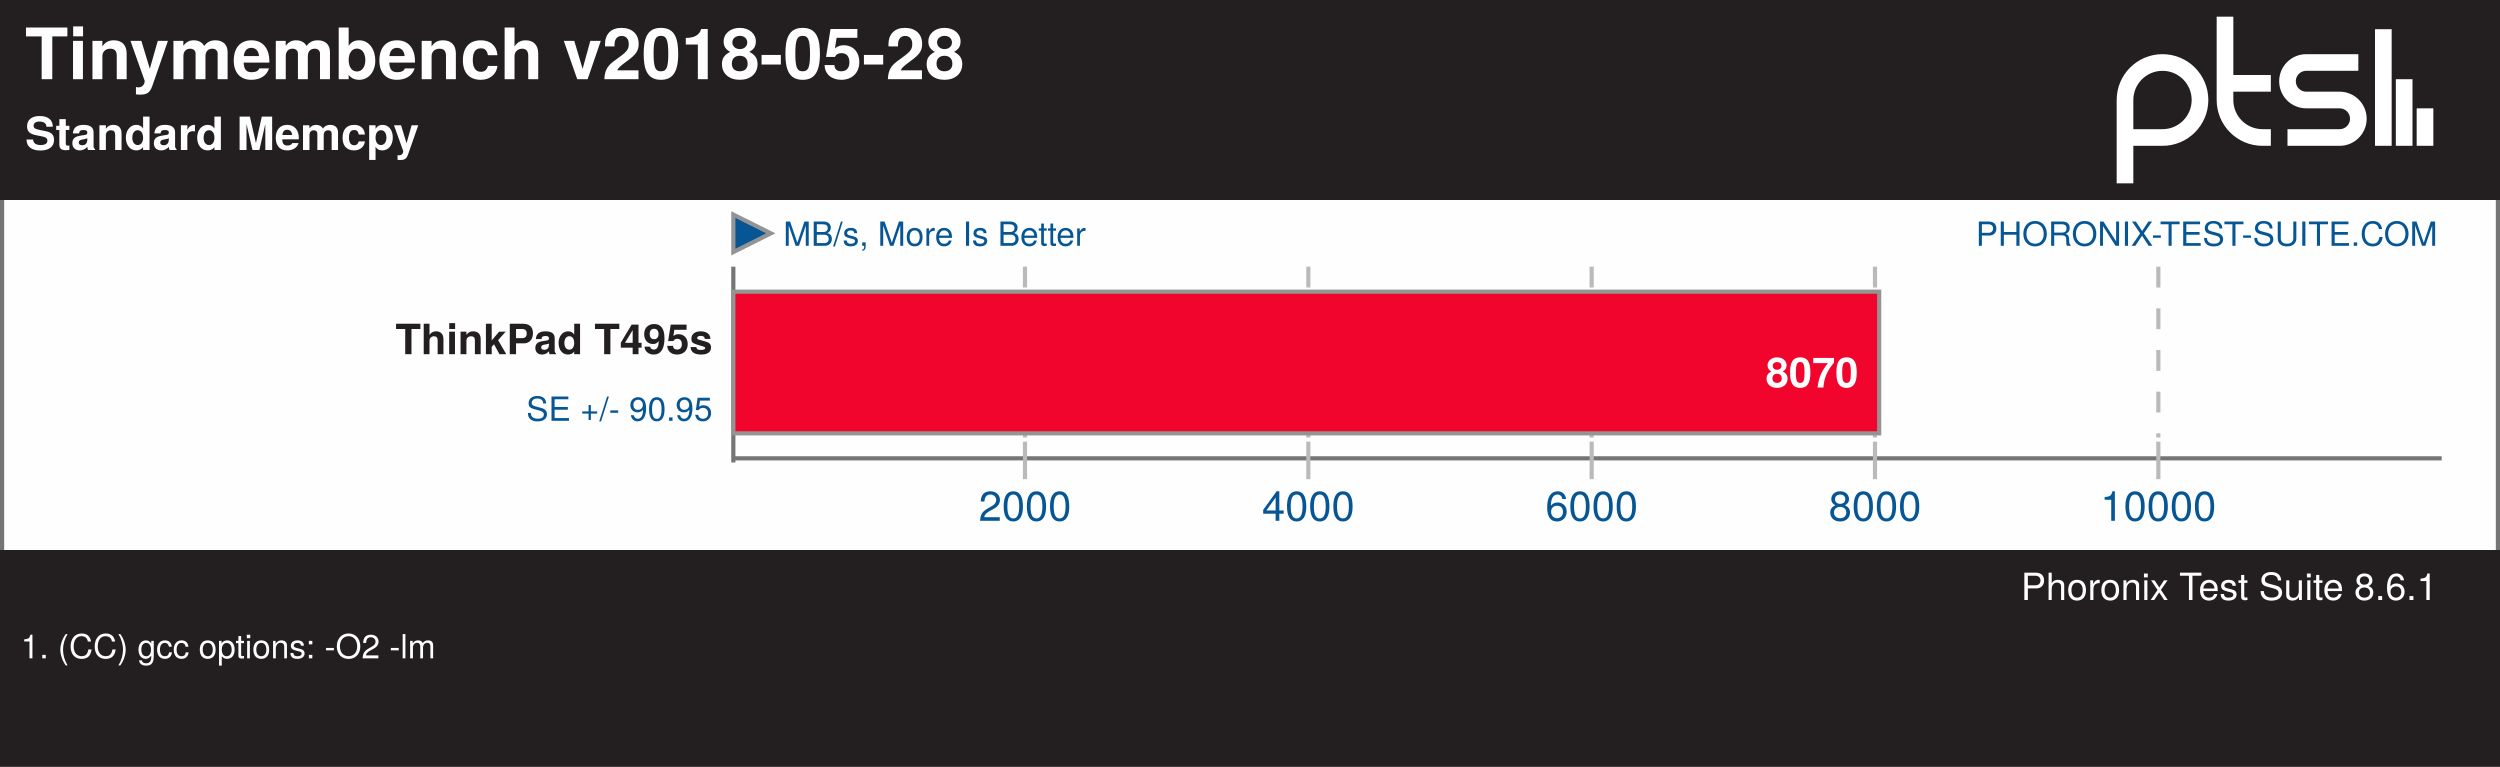
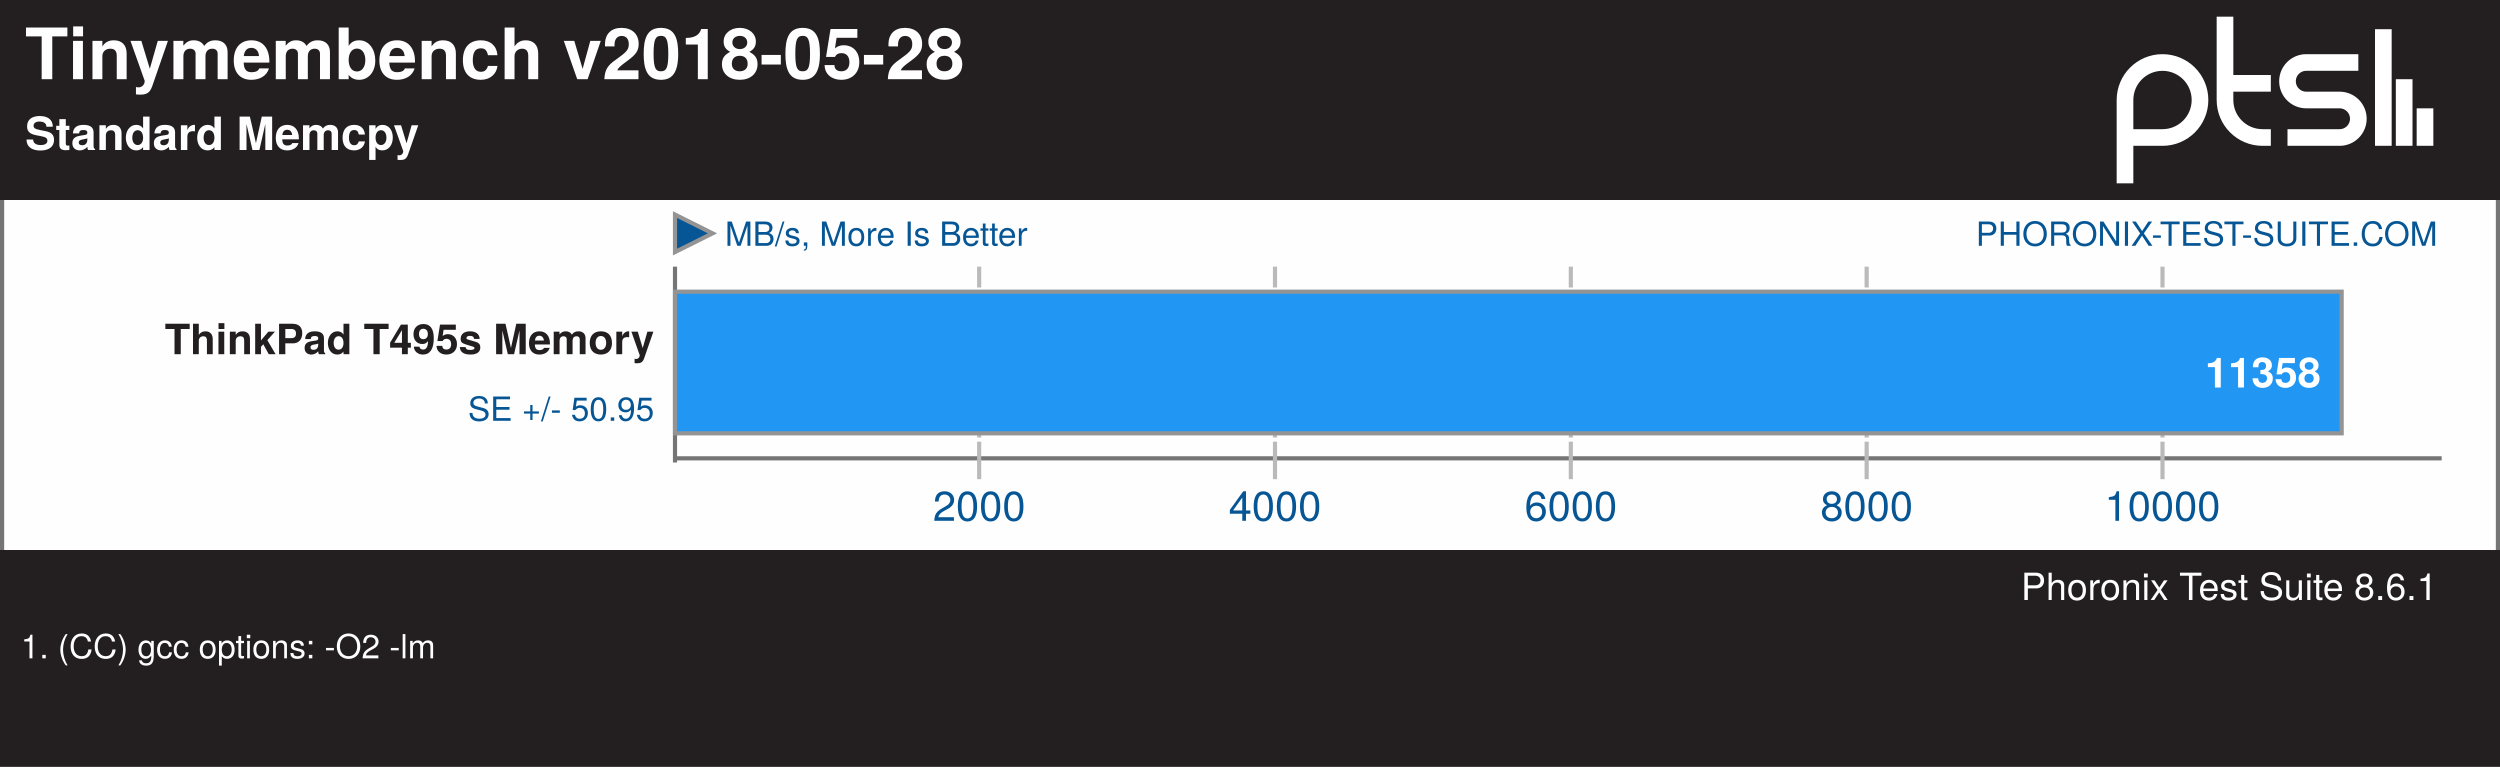
<svg xmlns="http://www.w3.org/2000/svg" xmlns:xlink="http://www.w3.org/1999/xlink" version="1.1" font-family="sans-serif, droid-sans, helvetica, verdana, tahoma" viewbox="0 0 600 184" width="600" height="184" preserveAspectRatio="xMinYMin meet">
  <rect x="0" y="0" width="600" height="184" fill="#FEFEFE" stroke="#757575" stroke-width="2" />
  <g stroke="#757575" stroke-width="1">
-     <line x1="176" y1="64" x2="176" y2="111" />
-     <line x1="176" y1="110" x2="586" y2="110" />
+     <line x1="162" y1="64" x2="162" y2="111" />
+     <line x1="162" y1="110" x2="586" y2="110" />
  </g>
  <a xlink:href="https://www.phoronix-test-suite.com/" xlink:show="new">
    <text x="585" y="59" font-size="8" fill="#065695" text-anchor="end" xlink:show="new">PHORONIX-TEST-SUITE.COM</text>
  </a>
-   <polygon points="185,56 176,60.5 176,51.5" fill="#065695" stroke="#949494" stroke-width="1" />
-   <text x="188" y="59" font-size="8" fill="#065695" text-anchor="start">MB/s, More Is Better</text>
+   <polygon points="171,56 162,60.5 162,51.5" fill="#065695" stroke="#949494" stroke-width="1" />
+   <text x="174" y="59" font-size="8" fill="#065695" text-anchor="start">MB/s, More Is Better</text>
  <rect x="0" y="0" width="600" height="48" fill="#231f20" />
  <a xlink:href="https://openbenchmarking.org/test/pts/tinymembench-1.0.2" xlink:show="new">
    <text x="6" y="19" font-size="17" fill="#FEFEFE" text-anchor="start" xlink:show="new" font-weight="bold">Tinymembench v2018-05-28</text>
  </a>
  <text x="6" y="36" font-size="11" font-weight="bold" fill="#FEFEFE" text-anchor="start">Standard Memcpy</text>
  <path d="m74 22v9m-5-16v16m-5-28v28m-23-2h12.5c2.485 0 4.5-2.015 4.5-4.5s-2.015-4.5-4.5-4.5h-8c-2.485 0-4.5-2.015-4.5-4.5s2.015-4.5 4.5-4.5h12.5m-21 5h-11m11 13h-2c-4.971 0-9-4.029-9-9v-20m-24 40v-20c0-4.971 4.029-9 9-9 4.971 0 9 4.029 9 9s-4.029 9-9 9h-9" stroke="#ffffff" stroke-width="4" fill="none" transform="translate(508,4)" />
  <g font-size="10" fill="#231f20" font-weight="bold">
-     <text x="171" y="85" text-anchor="end">ThinkPad T495s</text>
+     <text x="157" y="85" text-anchor="end">ThinkPad T495s Memory</text>
  </g>
  <g font-size="10" fill="#065695" text-anchor="middle">
-     <text x="246" y="125">2000</text>
-     <text x="314" y="125">4000</text>
-     <text x="382" y="125">6000</text>
-     <text x="450" y="125">8000</text>
-     <text x="518" y="125">10000</text>
+     <text x="235" y="125">2000</text>
+     <text x="306" y="125">4000</text>
+     <text x="377" y="125">6000</text>
+     <text x="448" y="125">8000</text>
+     <text x="519" y="125">10000</text>
  </g>
  <g stroke="#BABABA" stroke-width="1">
-     <line x1="246" y1="64" x2="246" y2="105" stroke-dasharray="5,5" />
-     <line x1="246" y1="106" x2="246" y2="115" />
-     <line x1="314" y1="64" x2="314" y2="105" stroke-dasharray="5,5" />
-     <line x1="314" y1="106" x2="314" y2="115" />
-     <line x1="382" y1="64" x2="382" y2="105" stroke-dasharray="5,5" />
-     <line x1="382" y1="106" x2="382" y2="115" />
-     <line x1="450" y1="64" x2="450" y2="105" stroke-dasharray="5,5" />
-     <line x1="450" y1="106" x2="450" y2="115" />
-     <line x1="518" y1="64" x2="518" y2="105" stroke-dasharray="5,5" />
-     <line x1="518" y1="106" x2="518" y2="115" />
+     <line x1="235" y1="64" x2="235" y2="105" stroke-dasharray="5,5" />
+     <line x1="235" y1="106" x2="235" y2="115" />
+     <line x1="306" y1="64" x2="306" y2="105" stroke-dasharray="5,5" />
+     <line x1="306" y1="106" x2="306" y2="115" />
+     <line x1="377" y1="64" x2="377" y2="105" stroke-dasharray="5,5" />
+     <line x1="377" y1="106" x2="377" y2="115" />
+     <line x1="448" y1="64" x2="448" y2="105" stroke-dasharray="5,5" />
+     <line x1="448" y1="106" x2="448" y2="115" />
+     <line x1="519" y1="64" x2="519" y2="105" stroke-dasharray="5,5" />
+     <line x1="519" y1="106" x2="519" y2="115" />
  </g>
  <g stroke="#949494" stroke-width="1">
-     <rect x="176" y="70" height="34" width="275" fill="#f1052d" xlink:title="ThinkPad T495s: 8070" />
+     <rect x="162" y="70" height="34" width="400" fill="#2196f3" xlink:title="ThinkPad T495s Memory: 11358" />
  </g>
  <g font-size="8" fill="#065695" text-anchor="end">
-     <text y="101" x="171">SE +/- 90.95</text>
+     <text y="101" x="157">SE +/- 50.95</text>
  </g>
  <g font-size="10" fill="#FFFFFF" font-weight="bold" text-anchor="end">
-     <text x="446" y="93">8070</text>
+     <text x="557" y="93">11358</text>
  </g>
  <rect x="0" y="132" width="600" height="52" fill="#231f20" />
  <a xlink:href="https://www.phoronix-test-suite.com/" xlink:show="new">
    <text x="585" y="144" font-size="9" fill="#FEFEFE" text-anchor="end" xlink:show="new">Phoronix Test Suite 8.6.1</text>
  </a>
  <text x="5" y="158" font-size="8" fill="#FEFEFE" text-anchor="start" xlink:title="-O2 -lm" width="595">1. (CC) gcc options: -O2 -lm</text>
</svg>
